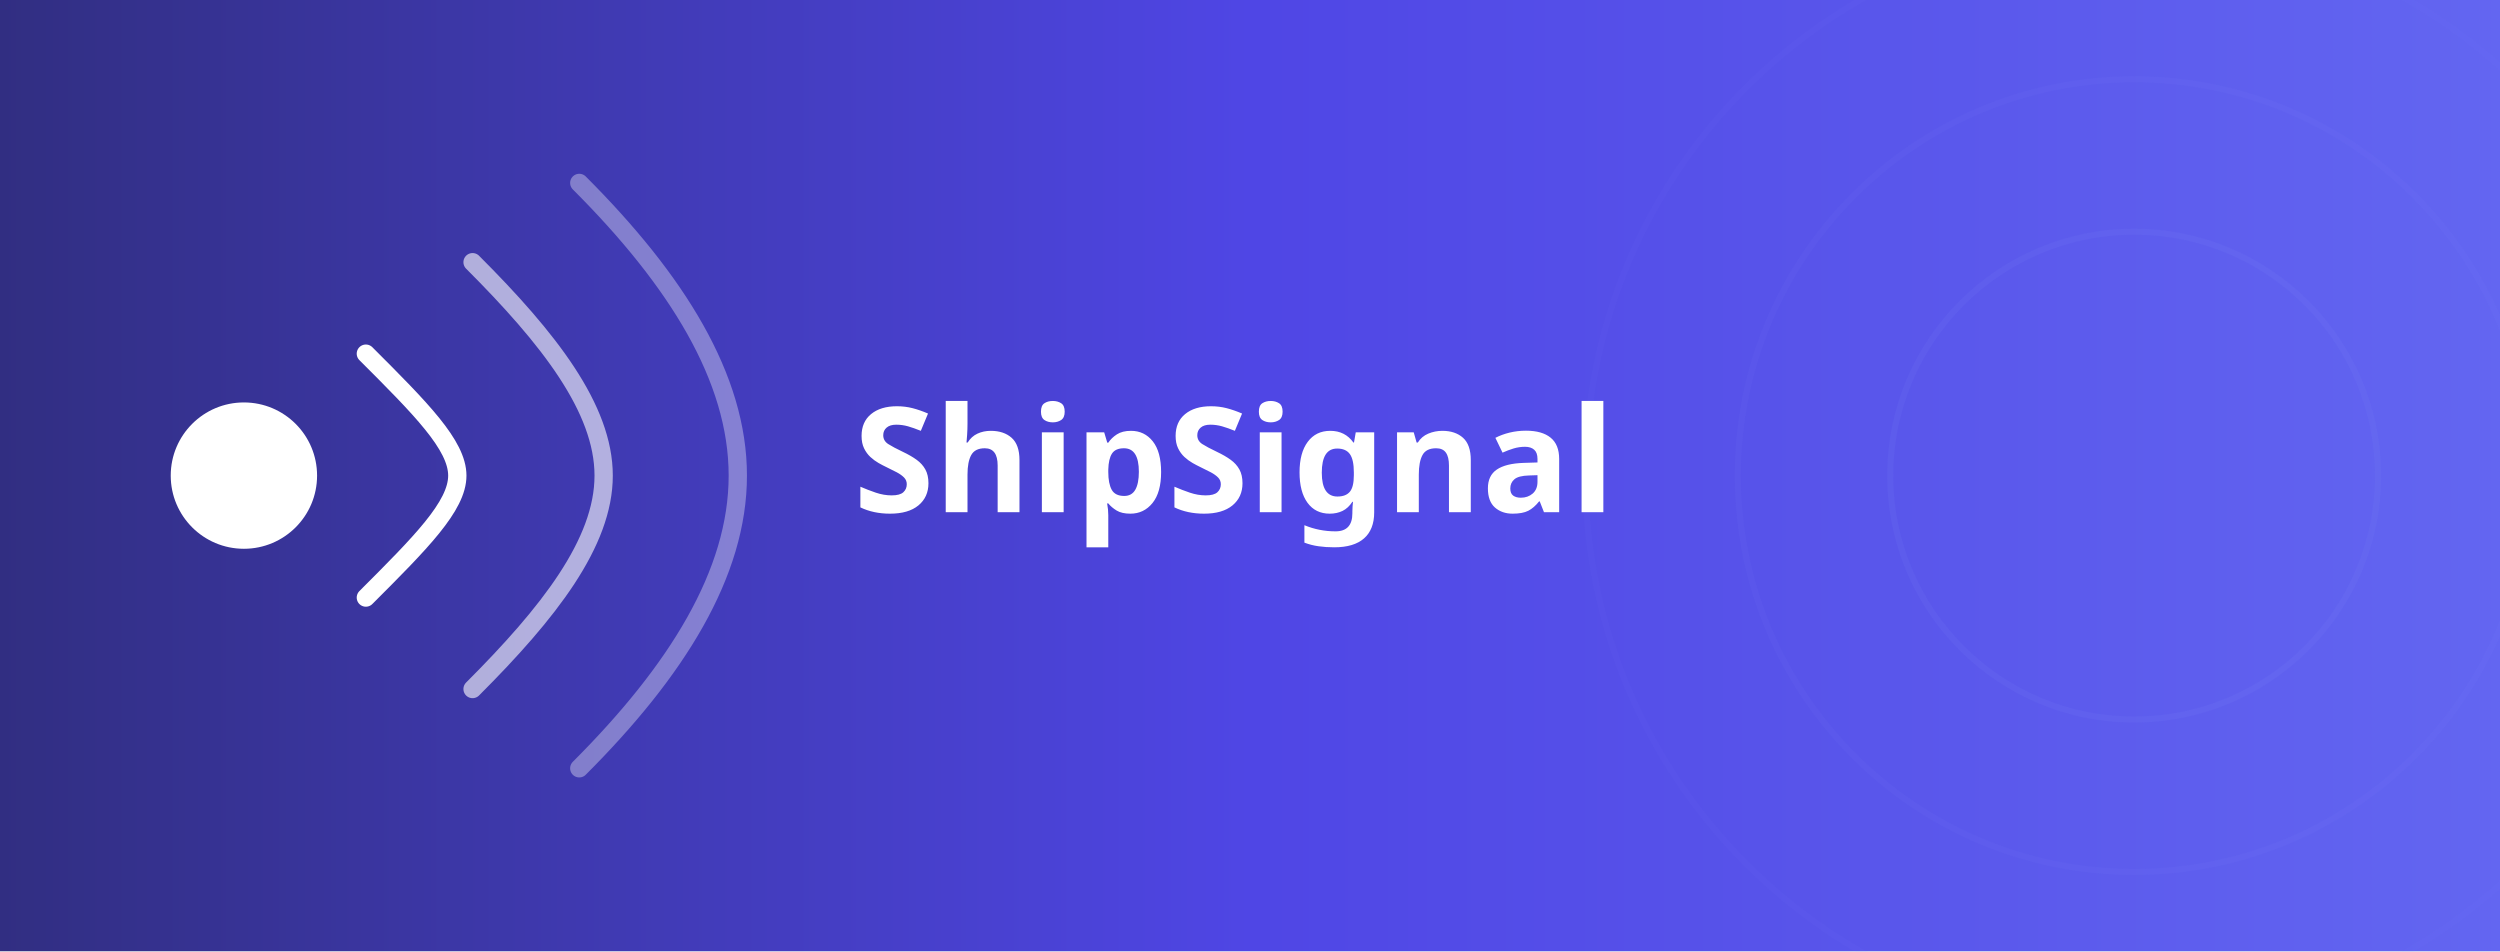
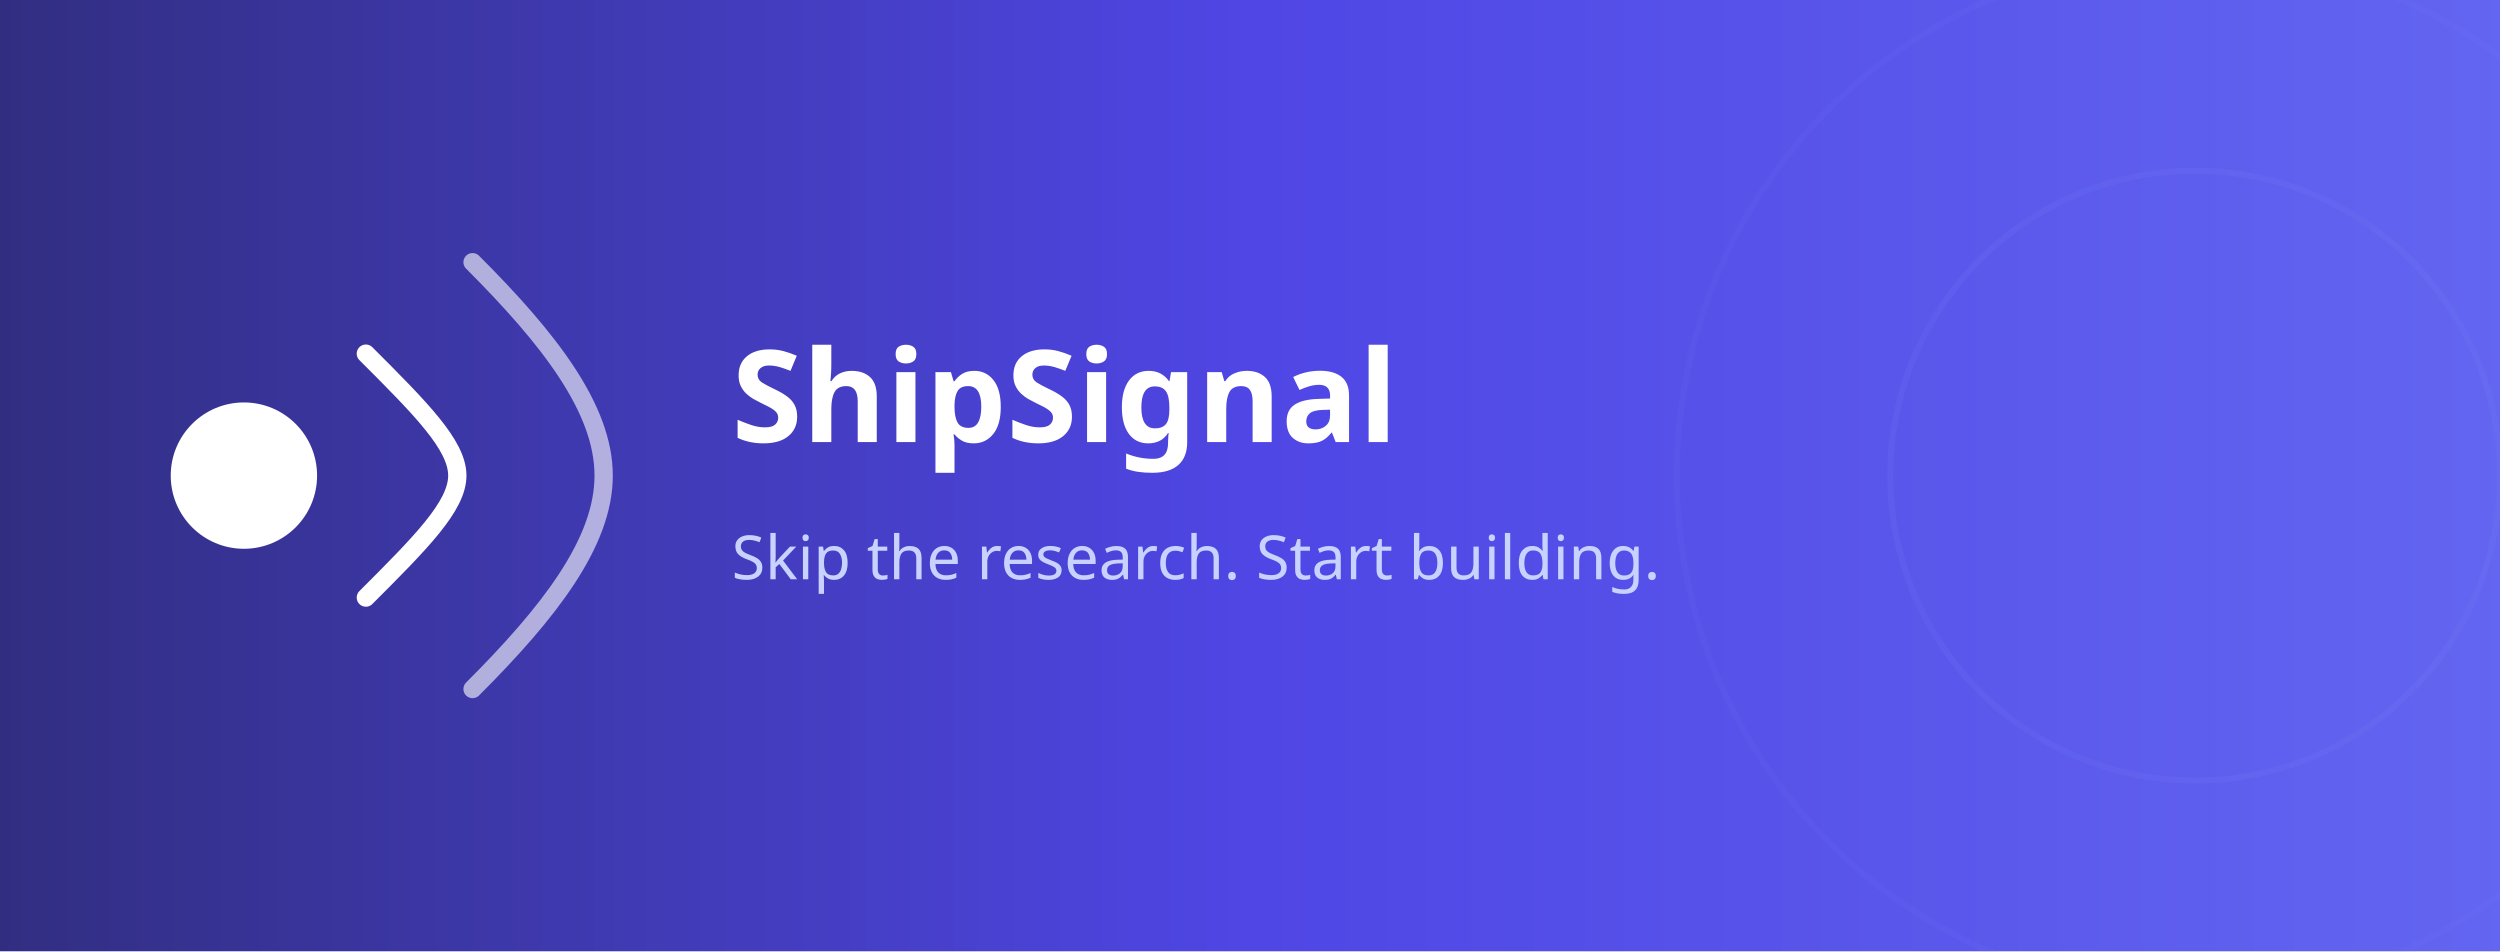
<svg xmlns="http://www.w3.org/2000/svg" width="820" height="312" viewBox="0 0 820 312" fill="none">
  <defs>
-     <linearGradient id="fb-cover-grad" x1="0%" y1="0%" x2="100%" y2="0%">
+     <linearGradient id="fb-cover-bg" x1="0%" y1="0%" x2="100%" y2="0%">
      <stop offset="0%" stop-color="#312e81" />
      <stop offset="50%" stop-color="#4f46e5" />
      <stop offset="100%" stop-color="#6366f1" />
    </linearGradient>
  </defs>
-   <rect width="820" height="312" fill="url(#fb-cover-grad)" />
-   <circle cx="700" cy="156" r="80" fill="none" stroke="#818cf8" stroke-width="2" opacity="0.1" />
-   <circle cx="700" cy="156" r="130" fill="none" stroke="#818cf8" stroke-width="2" opacity="0.07" />
-   <circle cx="700" cy="156" r="180" fill="none" stroke="#818cf8" stroke-width="2" opacity="0.04" />
+   <rect width="820" height="312" fill="url(#fb-cover-bg)" />
+   <circle cx="720" cy="156" r="100" fill="none" stroke="#818cf8" stroke-width="2" opacity="0.1" />
+   <circle cx="720" cy="156" r="170" fill="none" stroke="#818cf8" stroke-width="2" opacity="0.06" />
  <circle cx="80" cy="156" r="24" fill="white" />
  <path d="M120 116C138 134 150 146 150 156C150 166 138 178 120 196" stroke="white" stroke-width="6" stroke-linecap="round" fill="none" />
  <path d="M155 86C180 111 198 134 198 156C198 178 180 201 155 226" stroke="white" stroke-width="6" stroke-linecap="round" fill="none" opacity="0.6" />
-   <path d="M190 60C222 92 242 124 242 156C242 188 222 220 190 252" stroke="white" stroke-width="6" stroke-linecap="round" fill="none" opacity="0.35" />
-   <text x="280" y="168" font-family="Outfit, sans-serif" font-size="48" font-weight="700" fill="white">ShipSignal</text>
+   <text x="240" y="145" font-family="Outfit, sans-serif" font-size="42" font-weight="700" fill="white">ShipSignal</text>
+   <text x="240" y="190" font-family="Outfit, sans-serif" font-size="20" font-weight="400" fill="#c7d2fe">Skip the research. Start building.</text>
</svg>
